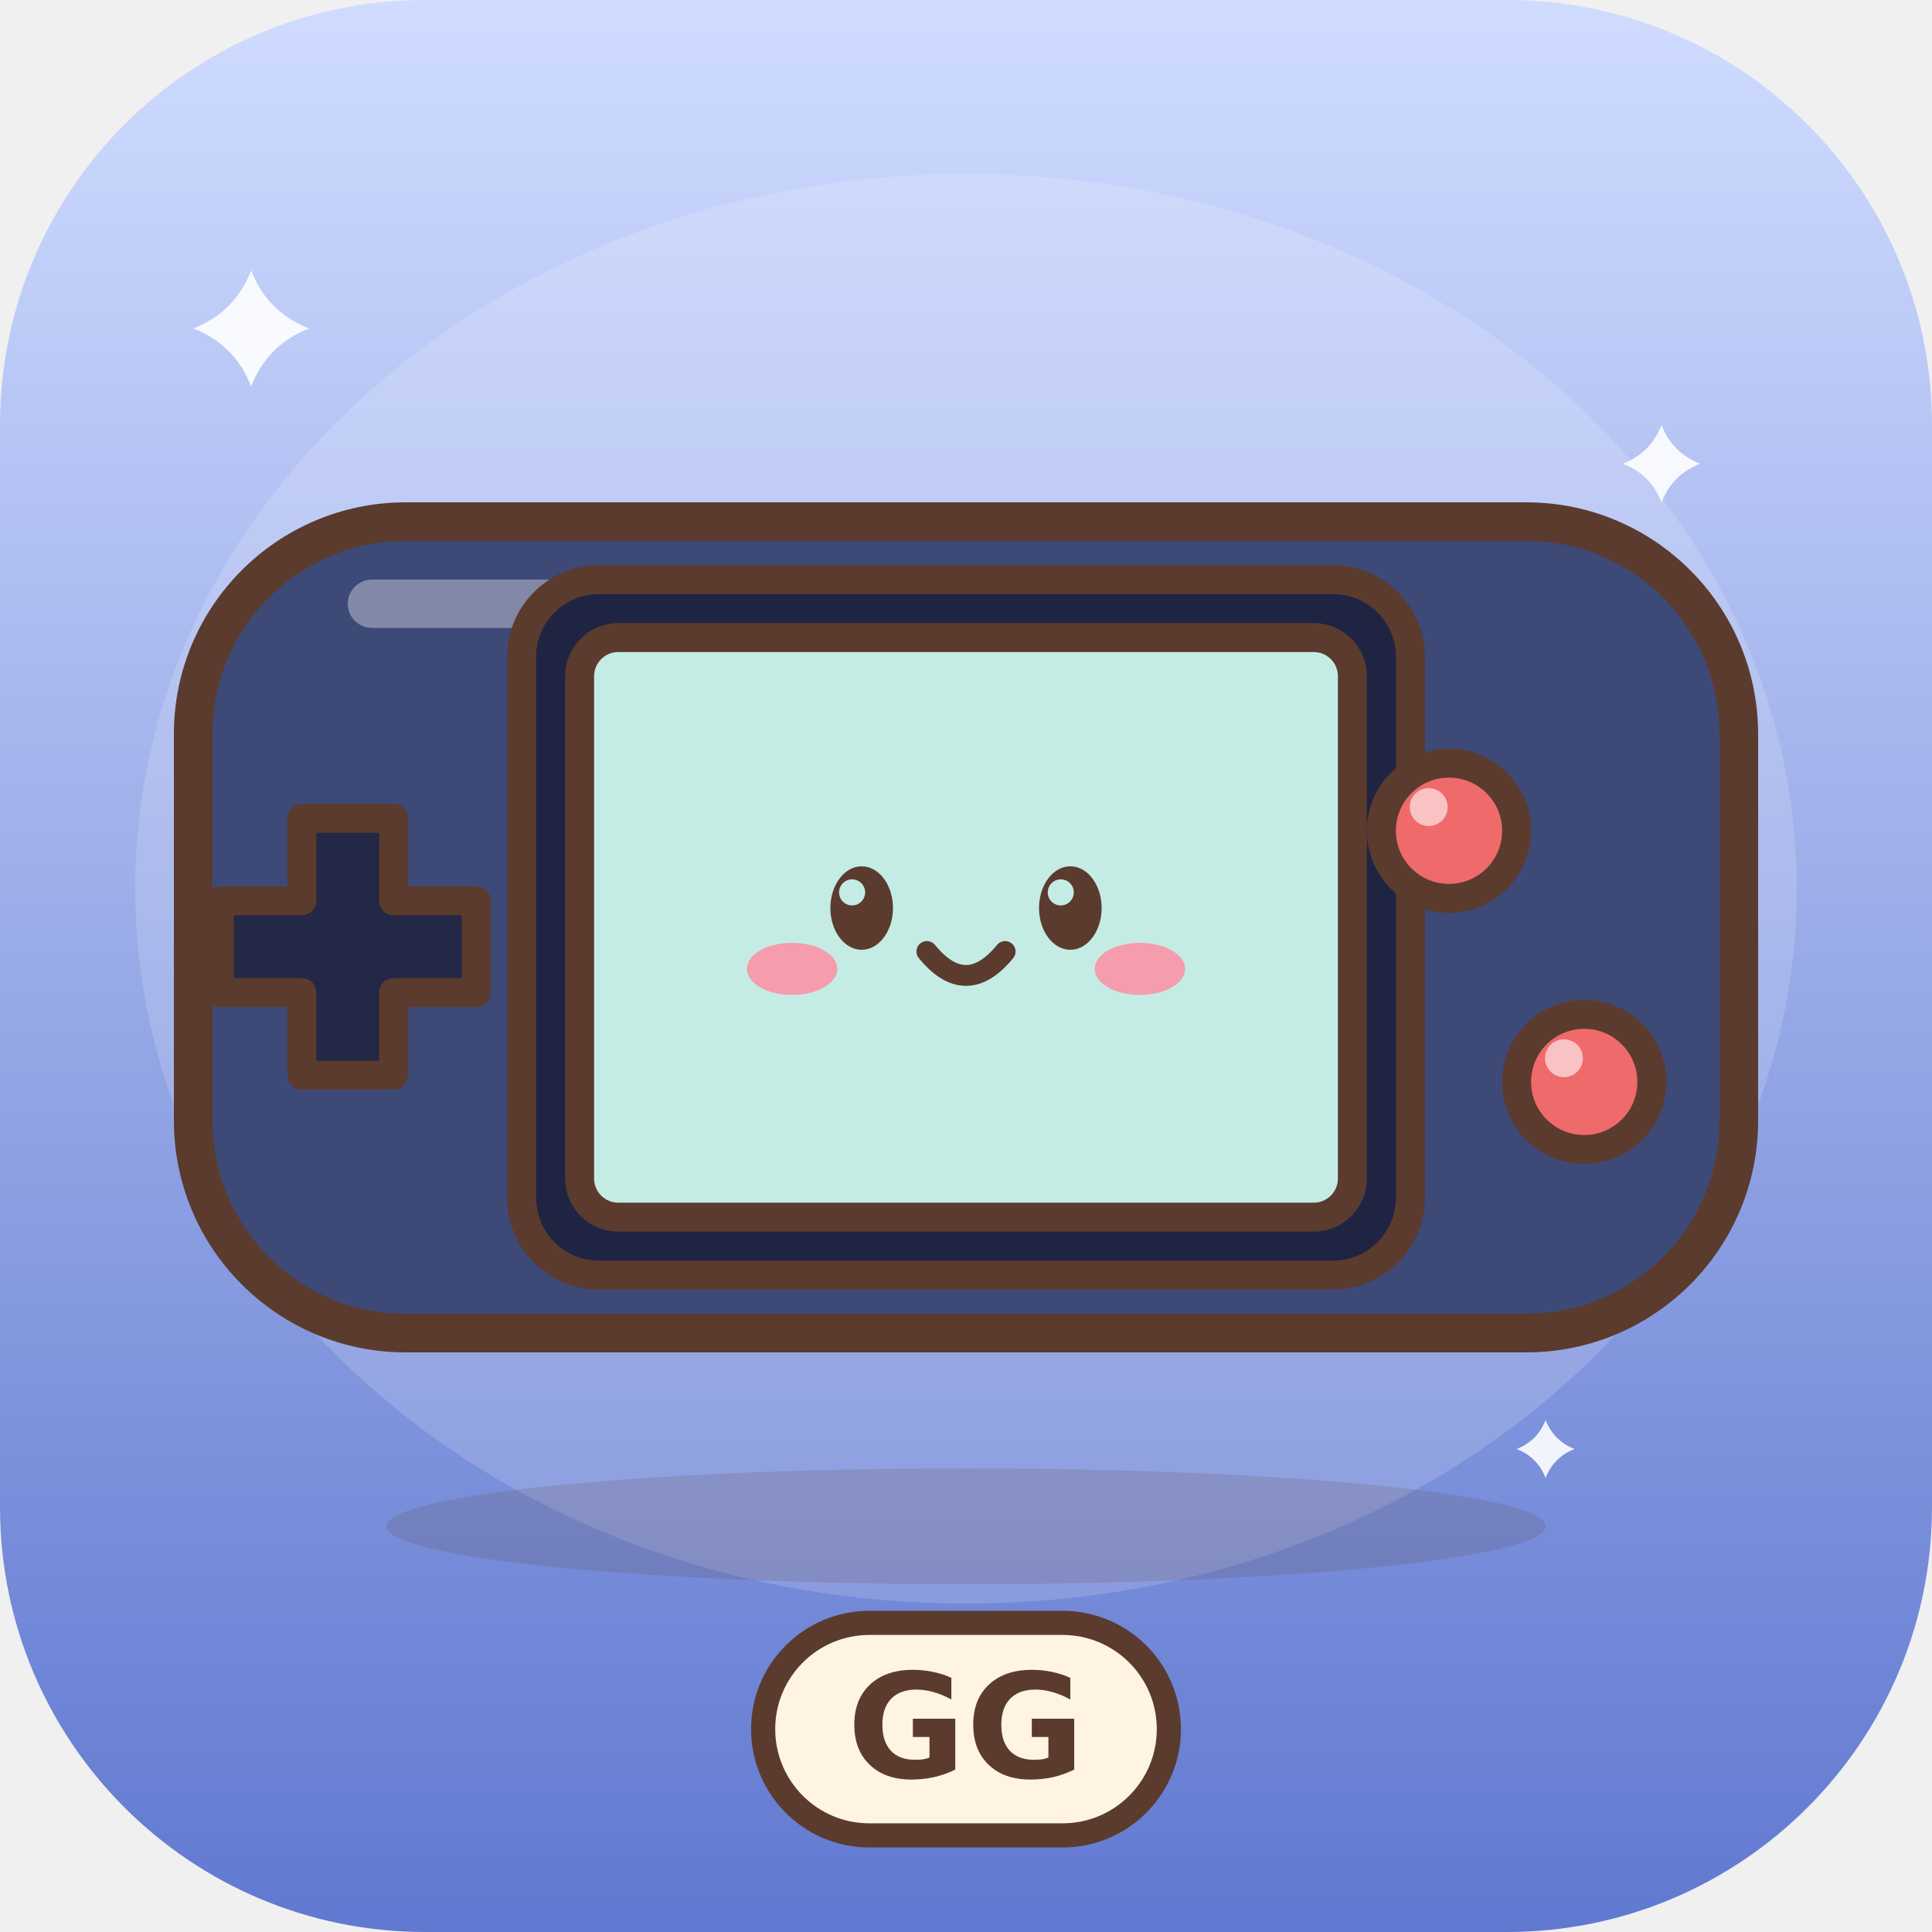
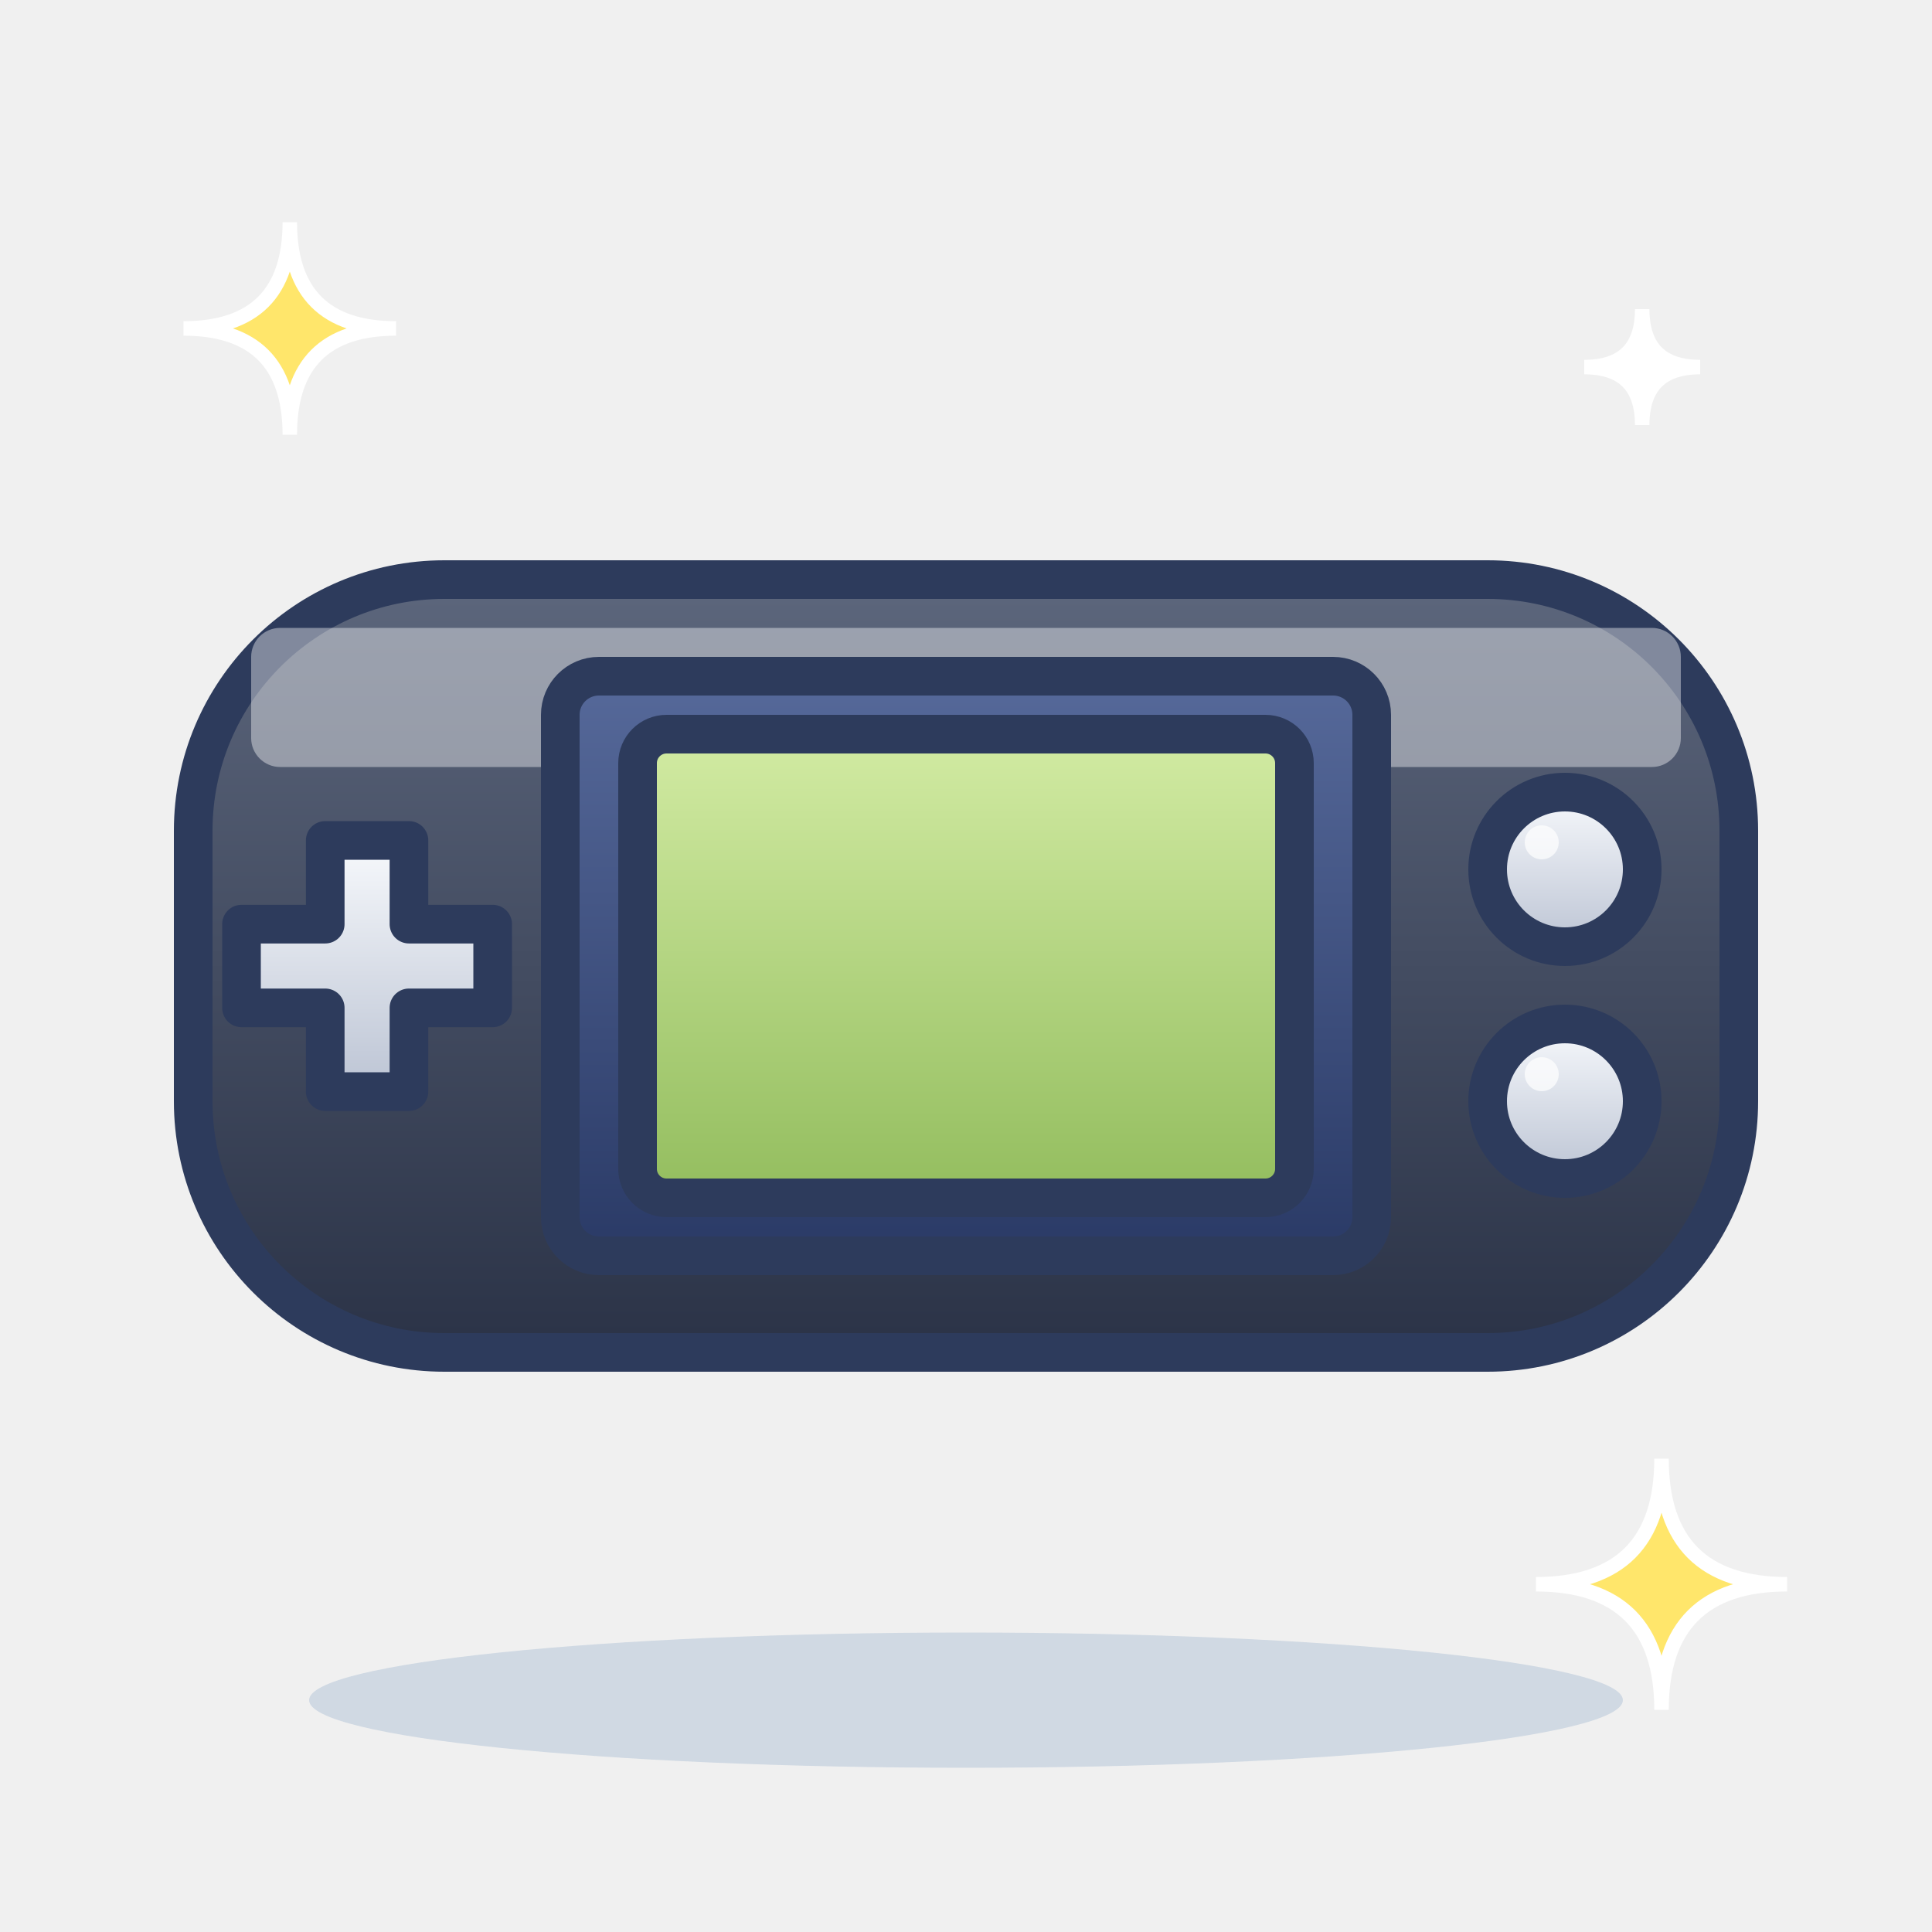
<svg xmlns="http://www.w3.org/2000/svg" viewBox="0 0 200 200" width="256" height="256">
  <defs>
-     <linearGradient id="g13" x1="0" y1="0" x2="0" y2="1">
-       <stop offset="0" stop-color="#d0dcff" />
-       <stop offset="1" stop-color="#6078d0" />
+     <linearGradient id="red" x1="0" y1="0" x2="0" y2="1">
+       <stop offset="0" stop-color="#ff8484" />
+       <stop offset="1" stop-color="#d9363e" />
    </linearGradient>
-     <clipPath id="c13">
-       <rect width="200" height="200" rx="44" />
-     </clipPath>
+     <linearGradient id="wh" x1="0" y1="0" x2="0" y2="1">
+       <stop offset="0" stop-color="#ffffff" />
+       <stop offset="1" stop-color="#d6dce8" />
+     </linearGradient>
+     <linearGradient id="cream" x1="0" y1="0" x2="0" y2="1">
+       <stop offset="0" stop-color="#fff7e2" />
+       <stop offset="1" stop-color="#e6d4aa" />
+     </linearGradient>
+     <linearGradient id="dk" x1="0" y1="0" x2="0" y2="1">
+       <stop offset="0" stop-color="#5c667c" />
+       <stop offset="1" stop-color="#2b3347" />
+     </linearGradient>
+     <linearGradient id="navy" x1="0" y1="0" x2="0" y2="1">
+       <stop offset="0" stop-color="#56699a" />
+       <stop offset="1" stop-color="#2a3a66" />
+     </linearGradient>
+     <linearGradient id="blu" x1="0" y1="0" x2="0" y2="1">
+       <stop offset="0" stop-color="#79bcff" />
+       <stop offset="1" stop-color="#2f70d8" />
+     </linearGradient>
+     <linearGradient id="pur" x1="0" y1="0" x2="0" y2="1">
+       <stop offset="0" stop-color="#cfaaff" />
+       <stop offset="1" stop-color="#7c50d2" />
+     </linearGradient>
+     <linearGradient id="ind" x1="0" y1="0" x2="0" y2="1">
+       <stop offset="0" stop-color="#9a8cff" />
+       <stop offset="1" stop-color="#4c3ac9" />
+     </linearGradient>
+     <linearGradient id="grn" x1="0" y1="0" x2="0" y2="1">
+       <stop offset="0" stop-color="#a6e884" />
+       <stop offset="1" stop-color="#4fa83b" />
+     </linearGradient>
+     <linearGradient id="lcd" x1="0" y1="0" x2="0" y2="1">
+       <stop offset="0" stop-color="#d2eba3" />
+       <stop offset="1" stop-color="#93bd5e" />
+     </linearGradient>
+     <linearGradient id="gry" x1="0" y1="0" x2="0" y2="1">
+       <stop offset="0" stop-color="#eceff5" />
+       <stop offset="1" stop-color="#adb5c7" />
+     </linearGradient>
+     <linearGradient id="sil" x1="0" y1="0" x2="0" y2="1">
+       <stop offset="0" stop-color="#f7f9fc" />
+       <stop offset="1" stop-color="#bcc4d4" />
+     </linearGradient>
+     <linearGradient id="yel" x1="0" y1="0" x2="0" y2="1">
+       <stop offset="0" stop-color="#ffe985" />
+       <stop offset="1" stop-color="#f3b52f" />
+     </linearGradient>
+     <linearGradient id="wood" x1="0" y1="0" x2="0" y2="1">
+       <stop offset="0" stop-color="#d39a5e" />
+       <stop offset="1" stop-color="#8c5729" />
+     </linearGradient>
+     <linearGradient id="org" x1="0" y1="0" x2="0" y2="1">
+       <stop offset="0" stop-color="#ffb870" />
+       <stop offset="1" stop-color="#ea7621" />
+     </linearGradient>
+     <linearGradient id="pnk" x1="0" y1="0" x2="0" y2="1">
+       <stop offset="0" stop-color="#ffa6cd" />
+       <stop offset="1" stop-color="#e2549c" />
+     </linearGradient>
  </defs>
-   <rect width="200" height="200" rx="44" fill="url(#g13)" />
-   <ellipse cx="100" cy="92" rx="86" ry="74" fill="#fff" opacity=".16" />
-   <path d="M26 28Q27.68 32.32 32 34Q27.68 35.68 26 40Q24.32 35.68 20 34Q24.32 32.32 26 28Z" fill="#fff" opacity="0.9" />
-   <path d="M172 44Q173.12 46.88 176 48Q173.12 49.12 172 52Q170.88 49.12 168 48Q170.88 46.88 172 44Z" fill="#fff" opacity="0.9" />
-   <path d="M160 147Q160.84 149.16 163 150Q160.84 150.84 160 153Q159.16 150.84 157 150Q159.16 149.16 160 147Z" fill="#fff" opacity="0.9" />
-   <ellipse cx="100" cy="158" rx="60" ry="6" fill="#5a3b2e" opacity=".16" />
-   <rect x="20" y="54" width="160" height="84" rx="22" fill="#3d4a78" stroke="#5a3b2e" stroke-width="4" stroke-linejoin="round" />
-   <rect x="36" y="60" width="56" height="5" rx="2.5" fill="#fff" opacity="0.35" />
-   <rect x="54" y="60" width="92" height="72" rx="8" fill="#1f2442" stroke="#5a3b2e" stroke-width="3" stroke-linejoin="round" />
-   <rect x="60" y="66" width="80" height="60" rx="4" fill="#c4ece4" stroke="#5a3b2e" stroke-width="3" stroke-linejoin="round" />
-   <ellipse cx="89.2" cy="94" rx="3.24" ry="4.32" fill="#5a3b2e" />
-   <ellipse cx="110.8" cy="94" rx="3.24" ry="4.32" fill="#5a3b2e" />
-   <circle cx="88.21" cy="92.38" r="1.35" fill="#c4ece4" />
-   <circle cx="109.81" cy="92.38" r="1.35" fill="#c4ece4" />
-   <ellipse cx="82.0" cy="100.3" rx="4.68" ry="2.7" fill="#ff8fa3" opacity=".85" />
-   <ellipse cx="118.0" cy="100.3" rx="4.68" ry="2.7" fill="#ff8fa3" opacity=".85" />
-   <path d="M95.95 98.5q4.05 4.95 8.1 0" fill="none" stroke="#5a3b2e" stroke-width="2.16" stroke-linecap="round" />
-   <path d="M31.25 84.7h9.5v8.55h8.55v9.5h-8.55v8.55h-9.5v-8.55h-8.55v-9.5h8.55z" fill="#222845" stroke="#5a3b2e" stroke-width="3" stroke-linejoin="round" stroke-linecap="round" />
-   <circle cx="164" cy="112" r="7" fill="#ef6a6a" stroke="#5a3b2e" stroke-width="3" />
-   <circle cx="161.9" cy="109.55" r="1.96" fill="#fff" opacity=".6" />
-   <circle cx="150" cy="86" r="7" fill="#ef6a6a" stroke="#5a3b2e" stroke-width="3" />
-   <circle cx="147.9" cy="83.55" r="1.96" fill="#fff" opacity=".6" />
-   <rect x="79.0" y="168" width="42" height="22" rx="11" fill="#fff4e2" stroke="#5a3b2e" stroke-width="2.5" />
-   <text x="100" y="184" font-family="Jua,Gowun Dodum,DejaVu Sans,Arial,sans-serif" font-weight="900" font-size="15" text-anchor="middle" fill="#5a3b2e">GG</text>
+   <ellipse cx="100" cy="176" rx="68" ry="7" fill="#3b6ea8" opacity=".18" />
+   <rect x="20" y="60" width="160" height="80" rx="26" fill="url(#dk)" stroke="#2d3b5c" stroke-width="4" stroke-linejoin="round" stroke-linecap="round" />
+   <rect x="26" y="65" width="148" height="14.4" rx="3" fill="#fff" opacity=".4" />
+   <rect x="58" y="70" width="84" height="60" rx="4" fill="url(#navy)" stroke="#2d3b5c" stroke-width="4" stroke-linejoin="round" stroke-linecap="round" />
+   <rect x="66" y="76" width="68" height="48" rx="3" fill="url(#lcd)" stroke="#2d3b5c" stroke-width="4" stroke-linejoin="round" stroke-linecap="round" />
+   <path d="M33.667 87.0h8.667v8.667h8.667v8.667h-8.667v8.667h-8.667v-8.667h-8.667v-8.667h8.667z" fill="url(#sil)" stroke="#2d3b5c" stroke-width="4" stroke-linejoin="round" stroke-linecap="round" />
+   <circle cx="162" cy="90" r="8" fill="url(#sil)" stroke="#2d3b5c" stroke-width="4" stroke-linejoin="round" stroke-linecap="round" />
+   <circle cx="159.6" cy="87.2" r="1.76" fill="#fff" opacity=".7" />
+   <circle cx="162" cy="114" r="8" fill="url(#sil)" stroke="#2d3b5c" stroke-width="4" stroke-linejoin="round" stroke-linecap="round" />
+   <circle cx="159.6" cy="111.2" r="1.76" fill="#fff" opacity=".7" />
+   <path d="M30 23Q30 34 41 34Q30 34 30 45Q30 34 19 34Q30 34 30 23Z" fill="#ffe66b" stroke="#fff" stroke-width="1.5" />
+   <path d="M172 151Q172 164 185 164Q172 164 172 177Q172 164 159 164Q172 164 172 151Z" fill="#ffe66b" stroke="#fff" stroke-width="1.5" />
+   <path d="M170 32Q170 38 176 38Q170 38 170 44Q170 38 164 38Q170 38 170 32Z" fill="#fff" stroke="#fff" stroke-width="1.5" />
</svg>
